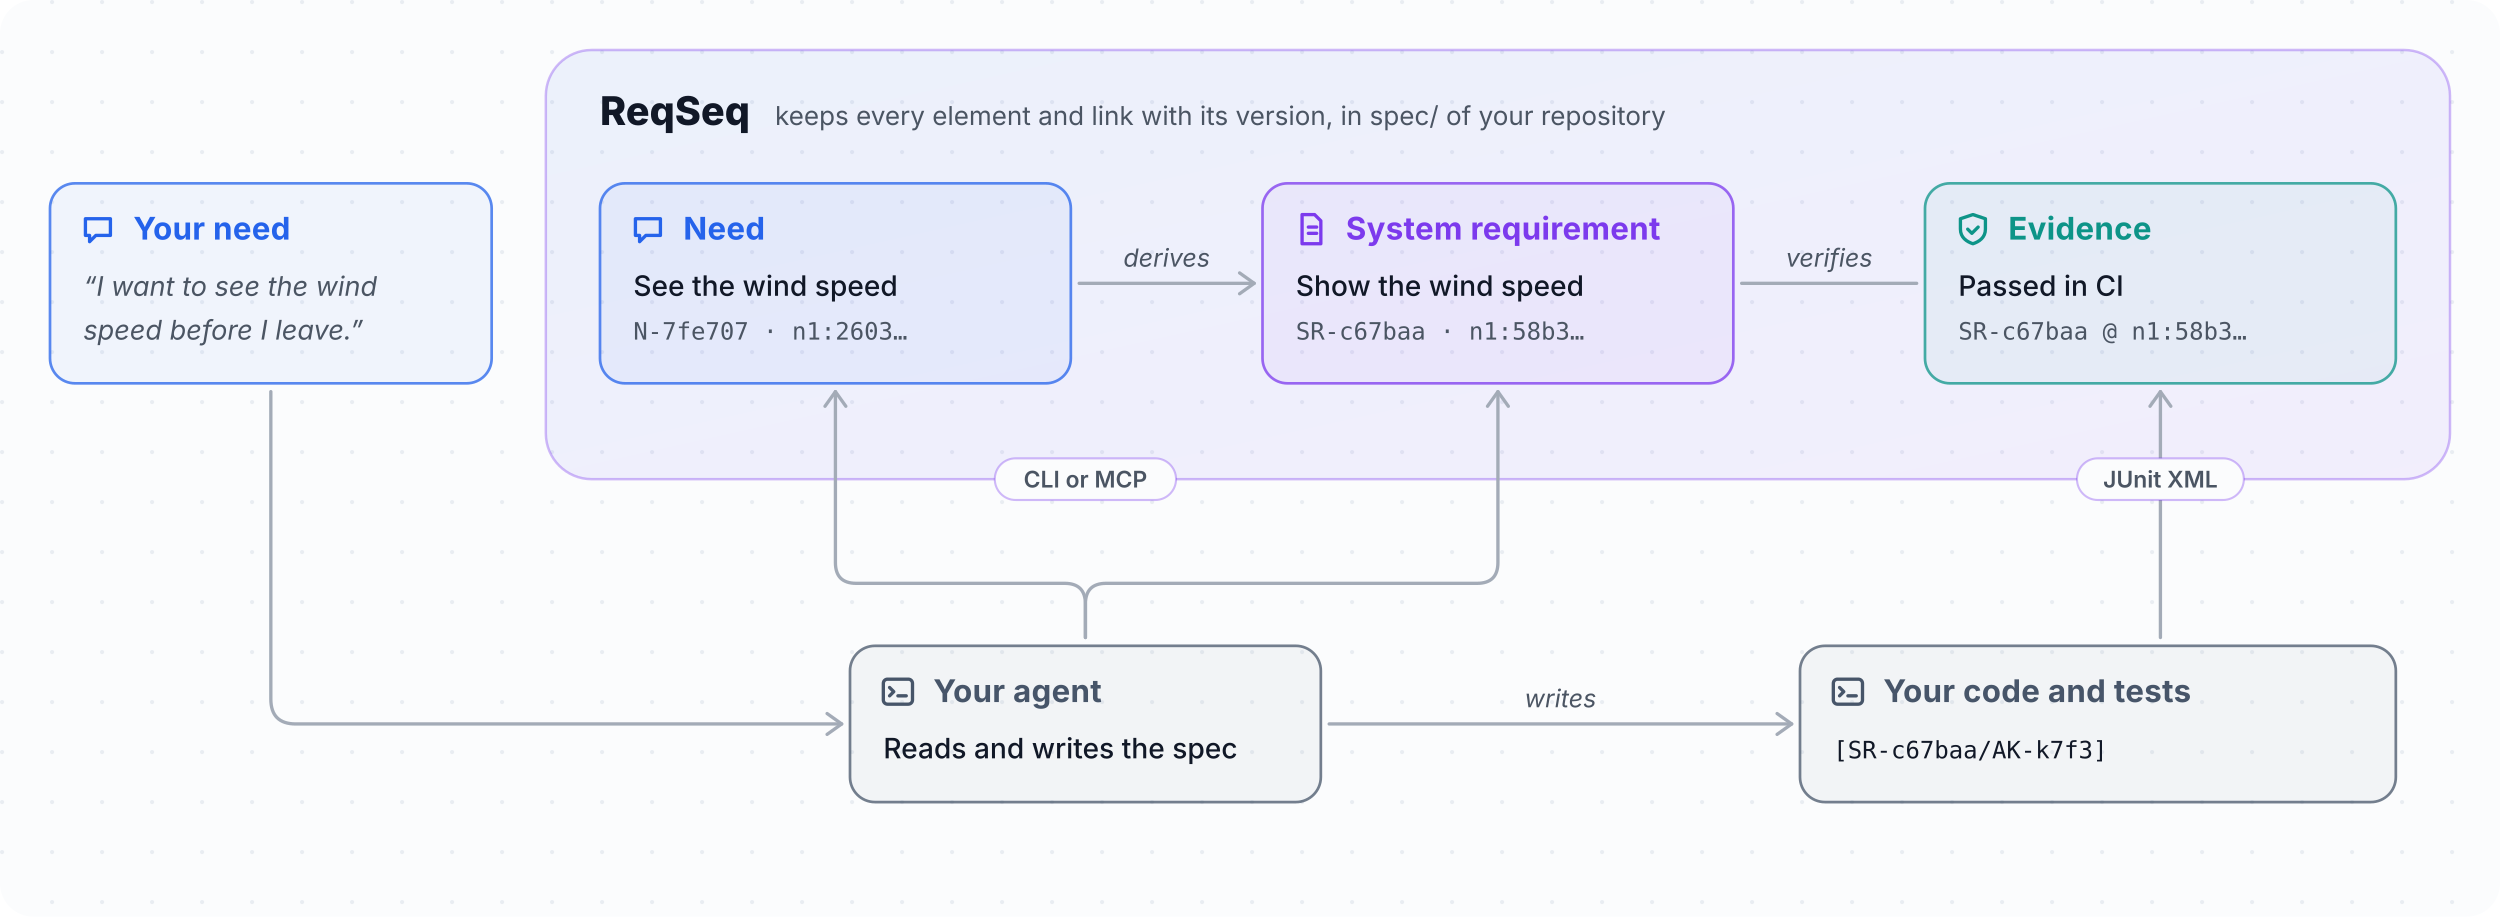
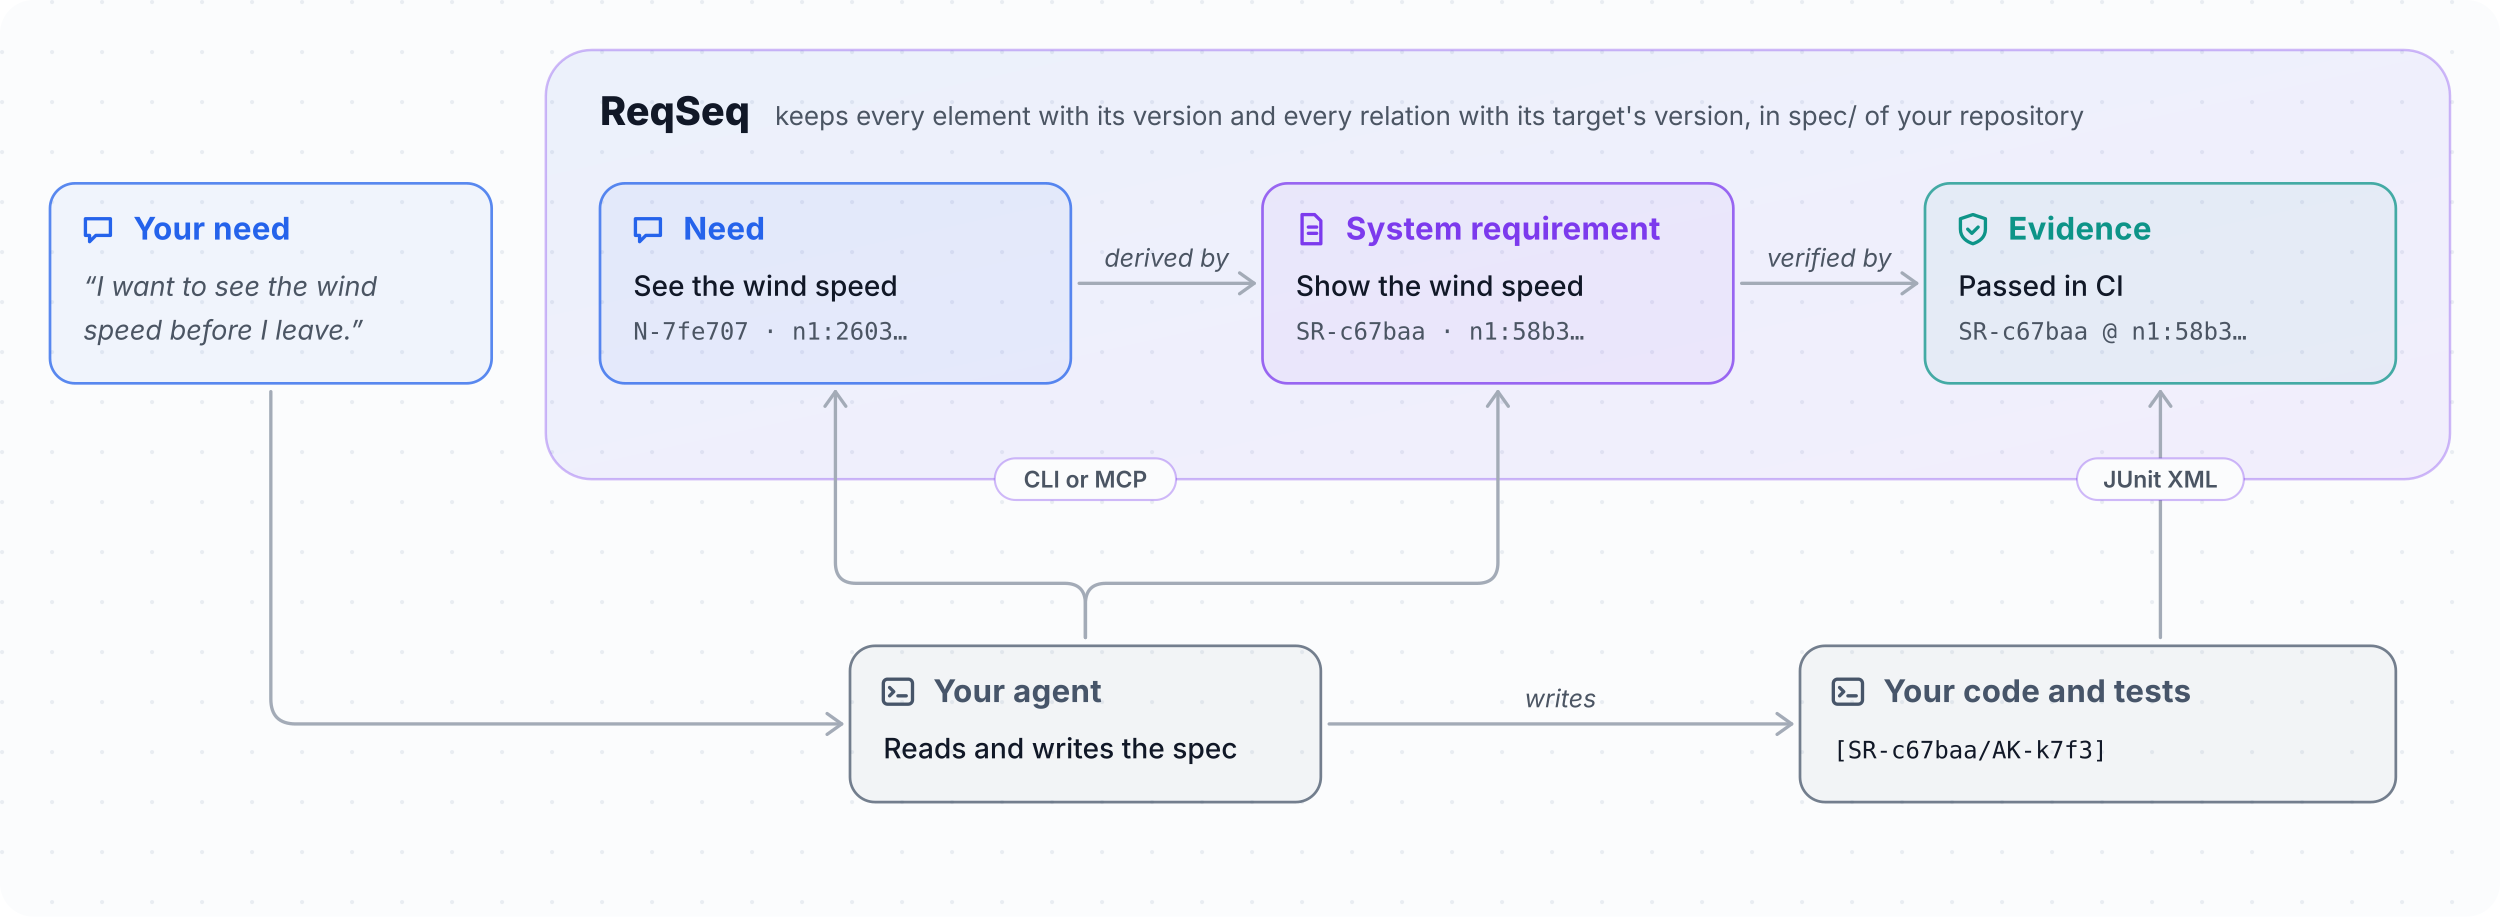
- <svg xmlns="http://www.w3.org/2000/svg" viewBox="0 0 1200 440" width="1200" height="440" role="img" aria-label="ReqSeq keeps the chain from a need to the test that proves it. Your agent writes need, system requirement, code and tests through the CLI or MCP; each element and relation carries a version; CI records evidence against the version of the requirement. When the need changes, the relation and then the evidence show as outdated. Only people approve.">
+ <svg xmlns="http://www.w3.org/2000/svg" viewBox="0 0 1200 440" width="1200" height="440" role="img" aria-label="ReqSeq keeps the chain from a need to the evidence of its tests. Your agent writes the need and the system requirement into ReqSeq through the CLI or MCP, and your code and tests into your repository; the test results come to ReqSeq as JUnit XML and are recorded as evidence against the version of the system requirement. Each element carries a version, and each relation keeps the version of its target.">
  <style>
text{font-family:Inter,system-ui,-apple-system,"Segoe UI",sans-serif;fill:#111827}
.k{font-size:15px;font-weight:700;letter-spacing:.01em} .t{font-size:13.5px;font-weight:500} .q{font-size:13px;fill:#4b5563;font-style:italic}
.m{font-family:"JetBrains Mono",ui-monospace,SFMono-Regular,Menlo,Consolas,monospace;font-size:11.5px;fill:#111827} .v{font-family:"JetBrains Mono",ui-monospace,SFMono-Regular,Menlo,Consolas,monospace;font-size:11.5px;fill:#4b5563} .s{font-size:12.5px;fill:#4b5563}
.e{font-size:12px;fill:#4b5563;font-style:italic}
</style>
  <defs>
    <pattern id="g" width="24" height="24" patternUnits="userSpaceOnUse">
      <circle cx="1" cy="1" r="1" fill="#e9edf2" />
    </pattern>
  </defs>
  <rect width="1200" height="440" rx="16" fill="#fbfcfd" />
  <rect width="1200" height="440" rx="16" fill="url(#g)" />
  <defs>
    <linearGradient id="rq" x1="0" y1="0" x2="1" y2="1">
      <stop offset="0" stop-color="#2563eb" stop-opacity="0.07" />
      <stop offset="1" stop-color="#7c3aed" stop-opacity="0.07" />
    </linearGradient>
  </defs>
  <rect x="262" y="24" width="914" height="206" rx="22" fill="url(#rq)" stroke="#7c3aed" stroke-opacity="0.35" stroke-width="1.2" />
  <text x="288" y="60" style="font-size:19px;font-weight:800">ReqSeq</text>
-   <text x="372" y="60" class="s">keeps every element and link with its version, in spec/ of your repository</text>
+   <text x="372" y="60" class="s">keeps every element with its version and every relation with its target's version, in spec/ of your repository</text>
  <rect x="288" y="88" width="226" height="96" rx="12" fill="#2563eb" fill-opacity="0.05" stroke="#2563eb" stroke-opacity="0.75" stroke-width="1.3" />
  <g transform="translate(302,101)" fill="none" stroke="#2563eb" stroke-width="1.6" stroke-linecap="round" stroke-linejoin="round">
    <path d="M3 4h12v8H8l-3 3v-3H3z" />
  </g>
  <text x="328" y="115" class="k" style="fill:#2563eb">Need</text>
  <text x="304" y="142" class="t">See the wind speed</text>
  <text x="304" y="163" class="v">N-7fe707 · n1:2603…</text>
  <rect x="606" y="88" width="226" height="96" rx="12" fill="#7c3aed" fill-opacity="0.05" stroke="#7c3aed" stroke-opacity="0.75" stroke-width="1.3" />
  <g transform="translate(620,101)" fill="none" stroke="#7c3aed" stroke-width="1.6" stroke-linecap="round" stroke-linejoin="round">
    <path d="M5 2h6l3 3v11H5z" />
    <path d="M8 8h4M8 11h4" />
  </g>
  <text x="646" y="115" class="k" style="fill:#7c3aed">System requirement</text>
  <text x="622" y="142" class="t">Show the wind speed</text>
  <text x="622" y="163" class="v">SR-c67baa · n1:58b3…</text>
  <rect x="924" y="88" width="226" height="96" rx="12" fill="#0d9488" fill-opacity="0.05" stroke="#0d9488" stroke-opacity="0.75" stroke-width="1.3" />
  <g transform="translate(938,101)" fill="none" stroke="#0d9488" stroke-width="1.6" stroke-linecap="round" stroke-linejoin="round">
    <path d="M9 2l6 2v5c0 4-3 6-6 7-3-1-6-3-6-7V4z" />
    <path d="M6.5 9l2 2 3-3" />
  </g>
  <text x="964" y="115" class="k" style="fill:#0d9488">Evidence</text>
  <text x="940" y="142" class="t">Passed in CI</text>
  <text x="940" y="163" class="v">SR-c67baa @ n1:58b3…</text>
  <rect x="24" y="88" width="212" height="96" rx="12" fill="#2563eb" fill-opacity="0.05" stroke="#2563eb" stroke-opacity="0.75" stroke-width="1.3" />
  <g transform="translate(38,101)" fill="none" stroke="#2563eb" stroke-width="1.6" stroke-linecap="round" stroke-linejoin="round">
    <path d="M3 4h12v8H8l-3 3v-3H3z" />
  </g>
  <text x="64" y="115" class="k" style="fill:#2563eb">Your need</text>
  <text x="40" y="142" class="q">“I want to see the wind</text>
  <text x="40" y="163" class="q">speed before I leave.”</text>
  <rect x="408" y="310" width="226" height="75" rx="12" fill="#475569" fill-opacity="0.05" stroke="#475569" stroke-opacity="0.75" stroke-width="1.3" />
  <g transform="translate(422,323)" fill="none" stroke="#475569" stroke-width="1.6" stroke-linecap="round" stroke-linejoin="round">
    <rect x="2" y="3" width="14" height="12" rx="2" />
    <path d="M5 7l2 2-2 2M9 11h4" />
  </g>
  <text x="448" y="337" class="k" style="fill:#475569">Your agent</text>
  <text x="424" y="364" class="t">Reads and writes the spec</text>
  <rect x="864" y="310" width="286" height="75" rx="12" fill="#475569" fill-opacity="0.05" stroke="#475569" stroke-opacity="0.75" stroke-width="1.3" />
  <g transform="translate(878,323)" fill="none" stroke="#475569" stroke-width="1.6" stroke-linecap="round" stroke-linejoin="round">
    <rect x="2" y="3" width="14" height="12" rx="2" />
    <path d="M5 7l2 2-2 2M9 11h4" />
  </g>
  <text x="904" y="337" class="k" style="fill:#475569">Your code and tests</text>
  <text x="880" y="364" class="m">[SR-c67baa/AK-k7f3]</text>
  <path d="M518,136.0 L602,136.0" stroke="#a3abb7" stroke-width="1.6" fill="none" stroke-linecap="round" stroke-linejoin="round" />
  <path d="M595,131.0 L602,136.0 L595,141.0" stroke="#a3abb7" stroke-width="1.6" fill="none" stroke-linecap="round" stroke-linejoin="round" />
-   <text x="560.0" y="128.0" text-anchor="middle" class="e">derives</text>
+   <text x="560.0" y="128.0" text-anchor="middle" class="e">derived by</text>
  <path d="M836,136.0 L920,136.0" stroke="#a3abb7" stroke-width="1.6" fill="none" stroke-linecap="round" stroke-linejoin="round" />
-   <text x="878.0" y="128.0" text-anchor="middle" class="e">verifies</text>
+   <path d="M913,131.0 L920,136.0 L913,141.0" stroke="#a3abb7" stroke-width="1.6" fill="none" stroke-linecap="round" stroke-linejoin="round" />
+   <text x="878.0" y="128.0" text-anchor="middle" class="e">verified by</text>
  <path d="M130.0,188 L130.0,335.5 Q130.0,347.5 142.0,347.5 L404,347.5" stroke="#a3abb7" stroke-width="1.6" fill="none" stroke-linecap="round" stroke-linejoin="round" />
  <path d="M397,342.5 L404,347.5 L397,352.5" stroke="#a3abb7" stroke-width="1.6" fill="none" stroke-linecap="round" stroke-linejoin="round" />
  <path d="M638,347.5 L860,347.5" stroke="#a3abb7" stroke-width="1.6" fill="none" stroke-linecap="round" stroke-linejoin="round" />
  <path d="M853,342.5 L860,347.5 L853,352.5" stroke="#a3abb7" stroke-width="1.6" fill="none" stroke-linecap="round" stroke-linejoin="round" />
  <text x="749.0" y="339.5" text-anchor="middle" class="e">writes</text>
  <path d="M521.0,306 L521.0,290 Q521.0,280 511.0,280 L411.0,280 Q401.0,280 401.0,270 L401.0,188" stroke="#a3abb7" stroke-width="1.6" fill="none" stroke-linecap="round" stroke-linejoin="round" />
  <path d="M406.0,195 L401.0,188 L396.0,195" stroke="#a3abb7" stroke-width="1.6" fill="none" stroke-linecap="round" stroke-linejoin="round" />
  <path d="M521.0,306 L521.0,290 Q521.0,280 531.0,280 L709.0,280 Q719.0,280 719.0,270 L719.0,188" stroke="#a3abb7" stroke-width="1.6" fill="none" stroke-linecap="round" stroke-linejoin="round" />
  <path d="M724.0,195 L719.0,188 L714.0,195" stroke="#a3abb7" stroke-width="1.6" fill="none" stroke-linecap="round" stroke-linejoin="round" />
  <path d="M1037.0,306 L1037.0,188" stroke="#a3abb7" stroke-width="1.6" fill="none" stroke-linecap="round" stroke-linejoin="round" />
  <path d="M1042.0,195 L1037.0,188 L1032.0,195" stroke="#a3abb7" stroke-width="1.6" fill="none" stroke-linecap="round" stroke-linejoin="round" />
  <rect x="477.5" y="220" width="87.0" height="20" rx="10" fill="#fbfcfd" stroke="#7c3aed" stroke-opacity="0.35" />
  <text x="521.0" y="234" text-anchor="middle" style="font-size:11px;font-weight:600;fill:#4b5563">CLI or MCP</text>
  <rect x="996.95" y="220" width="80.1" height="20" rx="10" fill="#fbfcfd" stroke="#7c3aed" stroke-opacity="0.35" />
  <text x="1037.0" y="234" text-anchor="middle" style="font-size:11px;font-weight:600;fill:#4b5563">JUnit XML</text>
</svg>
